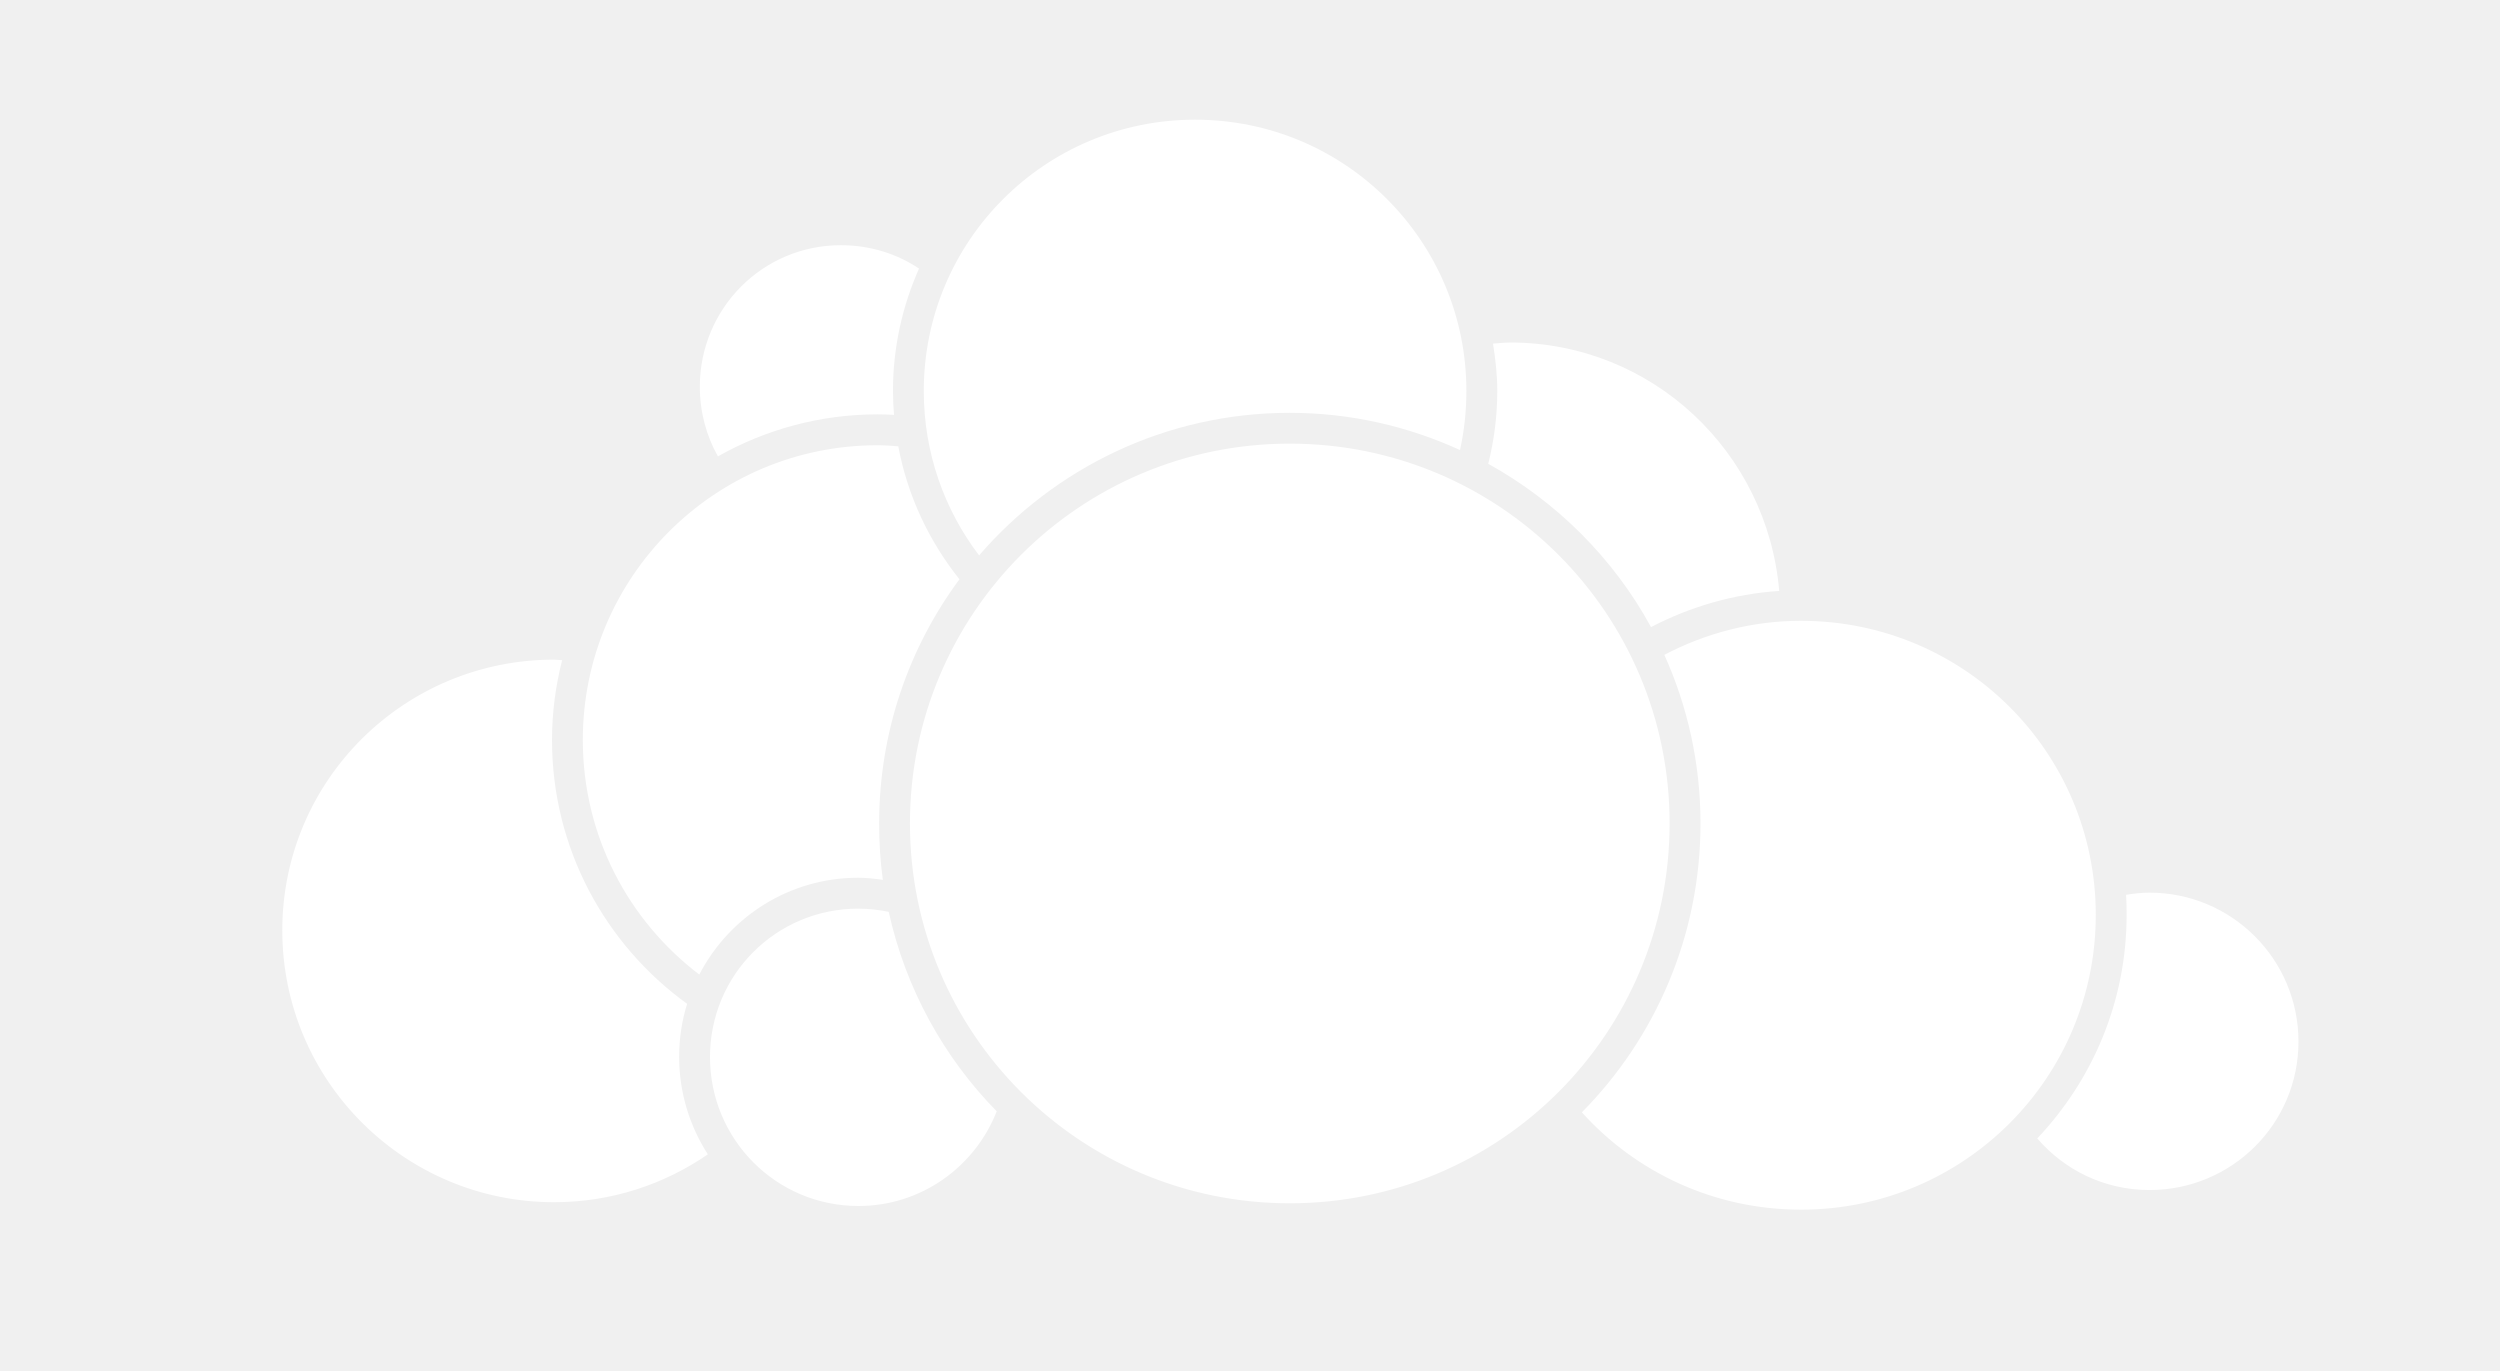
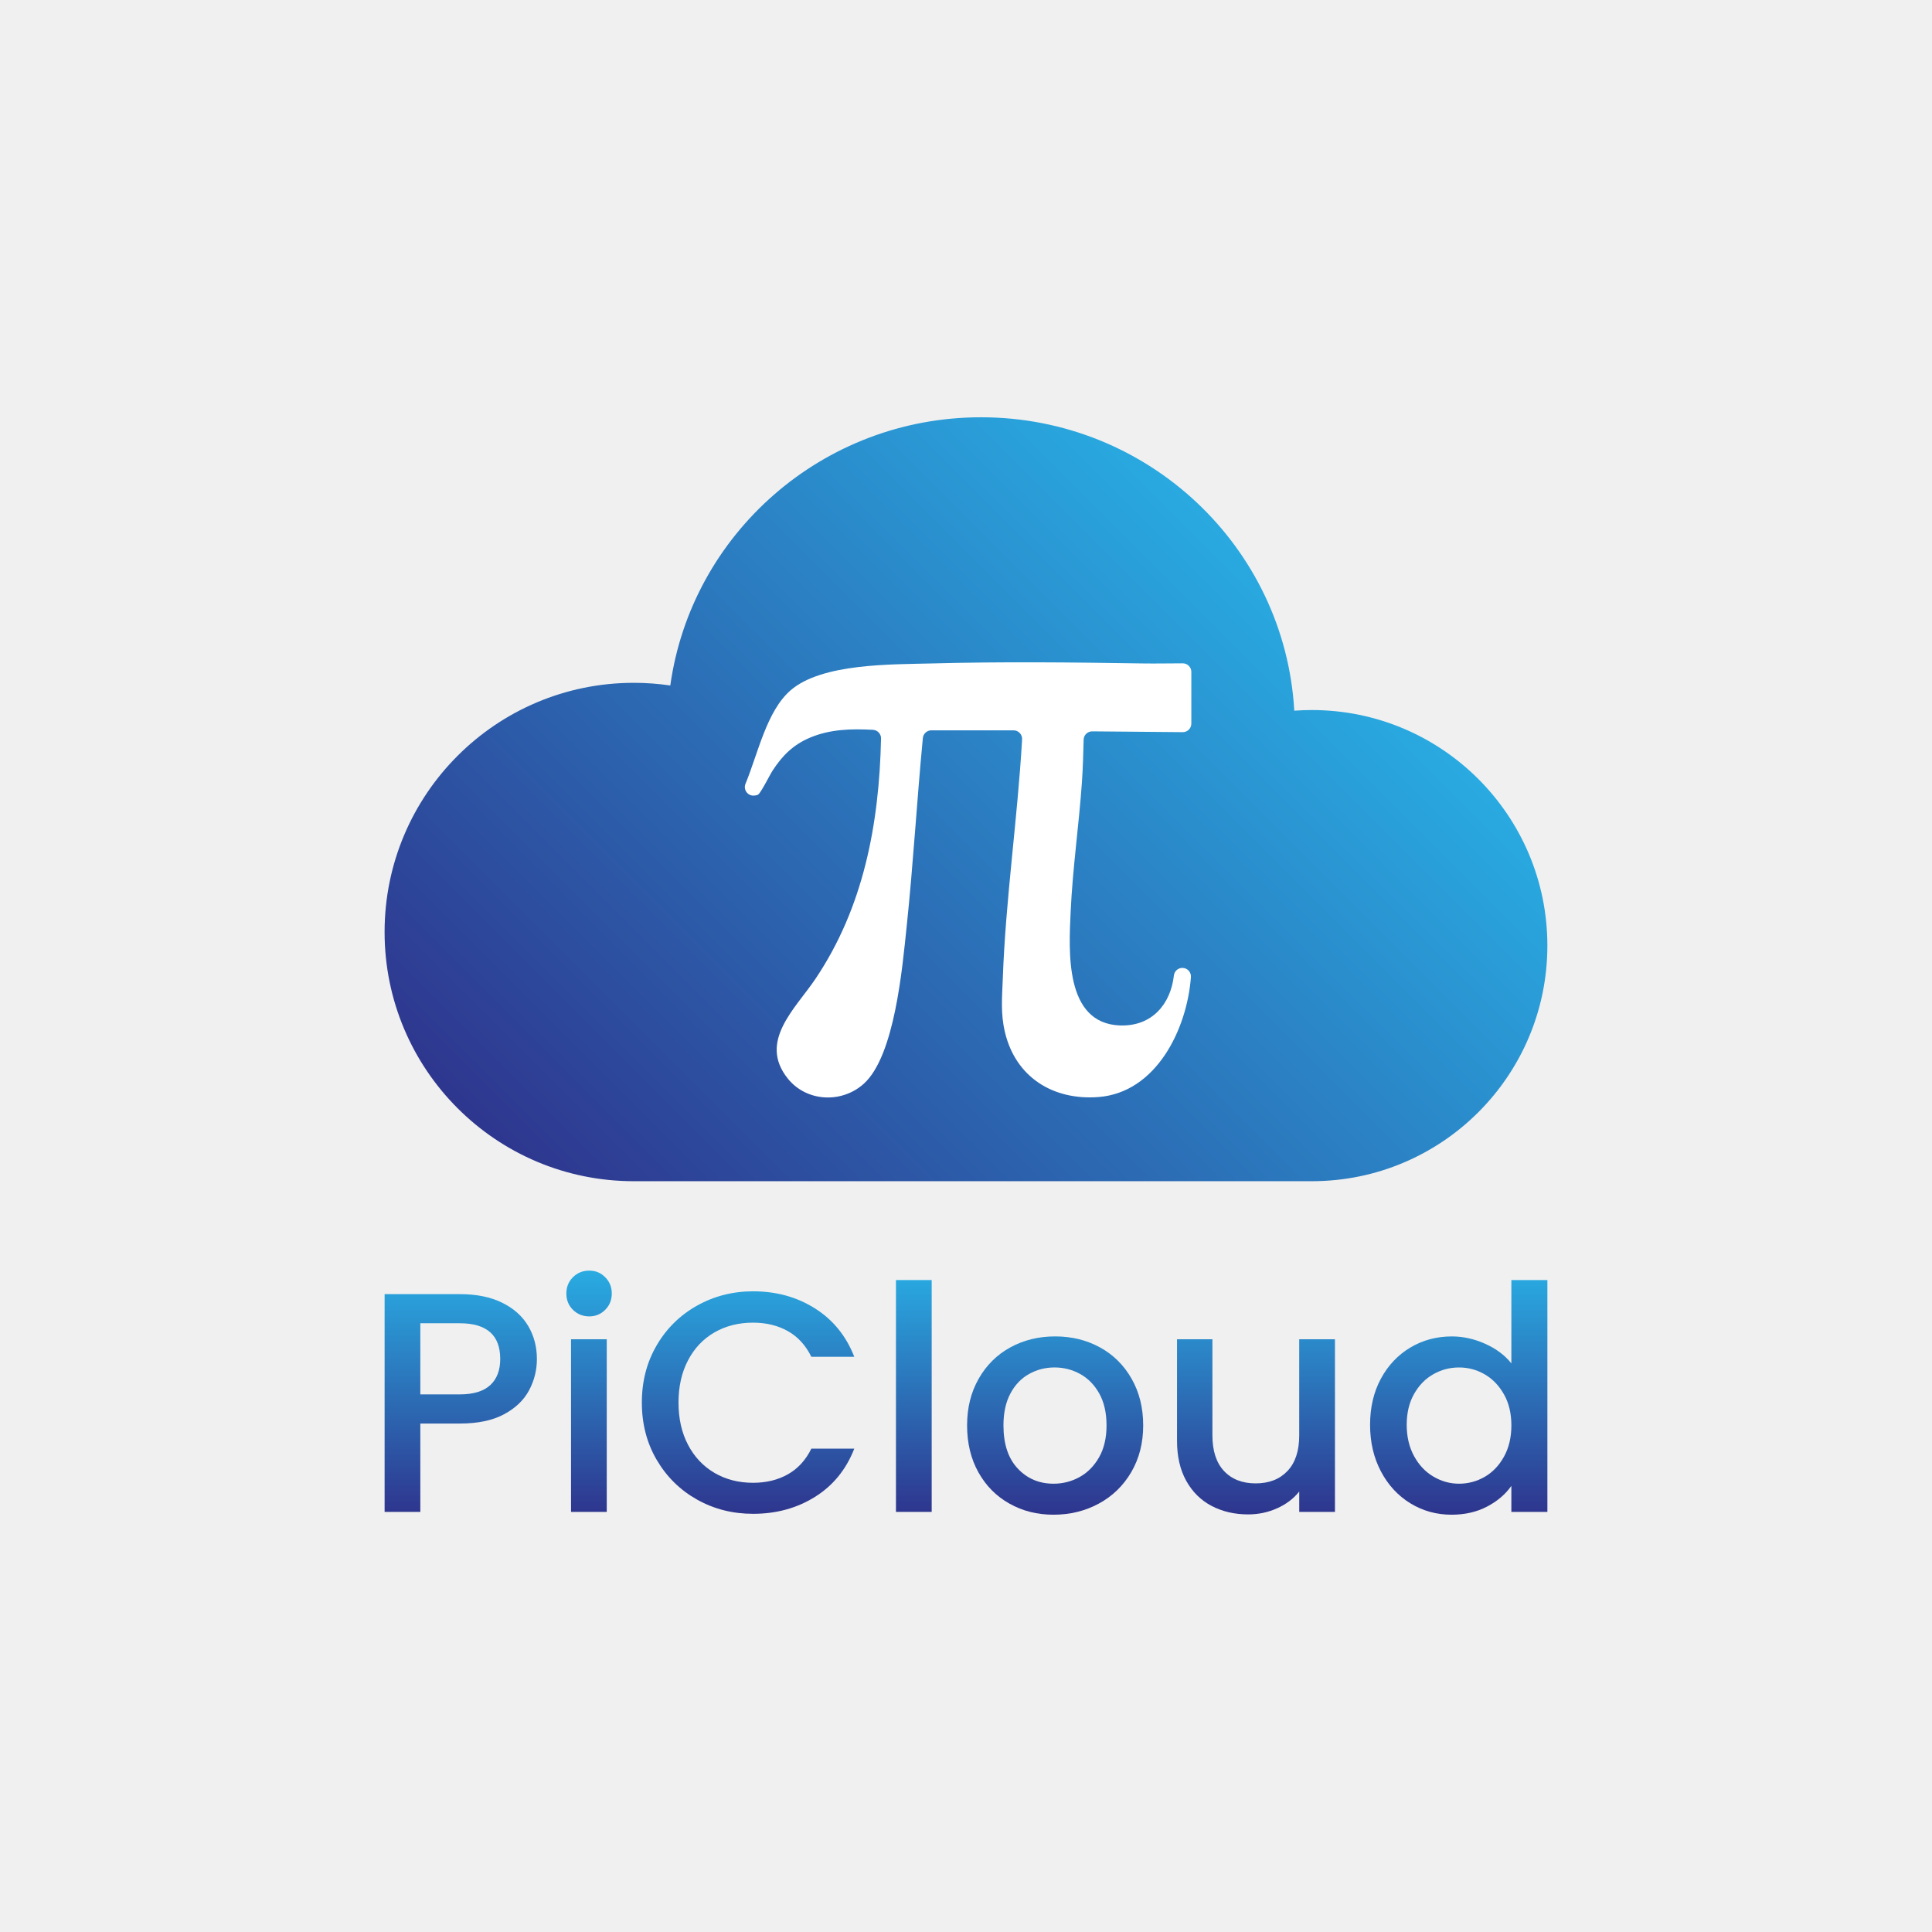
- <svg xmlns="http://www.w3.org/2000/svg" xml:space="preserve" height="34" viewBox="0 0 62.001 34" width="62" version="1.1" y="0px" x="0px" enable-background="new 0 0 595.275 311.111">
-   <path style="block-progression:tb;color:#000000;enable-background:accumulate;text-transform:none;text-indent:0" fill="#fff" d="m29.639 2.968c-3.722 0-6.729 3.007-6.729 6.729 0 1.534 0.511 2.946 1.372 4.077 1.868-2.163 4.626-3.536 7.705-3.536 1.506 0 2.935 0.335 4.222 0.923 0.104-0.471 0.158-0.961 0.158-1.464 0-3.722-3.007-6.729-6.729-6.729zm-8.787 3.113c-1.938 0-3.496 1.571-3.496 3.509 0 0.628 0.162 1.22 0.449 1.728 1.169-0.66 2.522-1.042 3.958-1.042 0.139 0 0.272 0.005 0.409 0.013-0.015-0.196-0.026-0.393-0.026-0.594 0-1.079 0.234-2.107 0.646-3.034-0.555-0.372-1.219-0.58-1.939-0.58zm16.597 2.414c-0.143 0-0.281 0.018-0.422 0.026 0.061 0.384 0.106 0.773 0.106 1.174 0 0.625-0.079 1.228-0.224 1.807 1.698 0.94 3.108 2.346 4.037 4.05 0.964-0.502 2.038-0.821 3.179-0.897-0.294-3.448-3.151-6.161-6.676-6.161zm-5.462 2.507c-5.208 0-9.42 4.212-9.42 9.42 0 5.208 4.212 9.42 9.42 9.42s9.42-4.212 9.42-9.42c0-5.208-4.212-9.42-9.42-9.42zm-10.224 0.04c-4.04 0-7.309 3.269-7.309 7.309 0 2.378 1.133 4.484 2.889 5.818 0.74-1.428 2.227-2.401 3.945-2.401 0.208 0 0.407 0.025 0.607 0.053-0.063-0.457-0.092-0.924-0.092-1.399 0-2.267 0.738-4.363 1.992-6.056-0.751-0.94-1.288-2.068-1.517-3.298-0.17-0.012-0.342-0.026-0.515-0.026zm22.903 4.354c-1.227 0-2.376 0.313-3.39 0.844 0.576 1.276 0.897 2.692 0.897 4.182 0 2.79-1.122 5.323-2.942 7.164 1.337 1.485 3.277 2.414 5.436 2.414 4.04 0 7.309-3.269 7.309-7.309 0-4.04-3.269-7.295-7.309-7.295zm-30.923 0.963c-3.722-0-6.742 2.993-6.742 6.715 0 3.722 3.02 6.741 6.741 6.741 1.417 0 2.729-0.441 3.813-1.187-0.448-0.696-0.712-1.528-0.712-2.414 0-0.46 0.068-0.902 0.198-1.319-2.029-1.467-3.351-3.853-3.351-6.543 0-0.684 0.09-1.345 0.251-1.979-0.067-0.002-0.131-0.013-0.198-0.013zm39.565 5.779c-0.199 0-0.391 0.023-0.58 0.053 0.01 0.168 0.013 0.331 0.013 0.501 0 2.146-0.847 4.094-2.216 5.541 0.674 0.784 1.664 1.28 2.784 1.28 2.04 0 3.694-1.641 3.694-3.681s-1.654-3.694-3.694-3.694zm-32.019 0.396c-2.04 0-3.681 1.641-3.681 3.681s1.641 3.694 3.681 3.694c1.564 0 2.891-0.976 3.43-2.348-1.315-1.34-2.26-3.048-2.678-4.947-0.244-0.051-0.492-0.079-0.752-0.079z" />
+ <svg xmlns="http://www.w3.org/2000/svg" xmlns:xlink="http://www.w3.org/1999/xlink" id="Layer_1" version="1.1" viewBox="0 0 1080 1080">
+   <defs>
+     <style>
+       .st0 {
+         fill: url(#linear-gradient2);
+       }
+ 
+       .st1 {
+         fill: url(#linear-gradient1);
+       }
+ 
+       .st2 {
+         fill: url(#linear-gradient3);
+       }
+ 
+       .st3 {
+         fill: url(#linear-gradient6);
+       }
+ 
+       .st4 {
+         fill: url(#linear-gradient7);
+       }
+ 
+       .st5 {
+         fill: url(#linear-gradient5);
+       }
+ 
+       .st6 {
+         fill: url(#linear-gradient4);
+       }
+ 
+       .st7 {
+         fill: url(#linear-gradient);
+       }
+ 
+       .st8 {
+         fill: #fff;
+       }
+     </style>
+     <linearGradient id="linear-gradient" x1="349.76" y1="713.46" x2="727.08" y2="336.14" gradientUnits="userSpaceOnUse">
+       <stop offset="0" stop-color="#2e368e" />
+       <stop offset="1" stop-color="#29aae1" />
+     </linearGradient>
+     <linearGradient id="linear-gradient1" x1="257.56" y1="845.16" x2="257.56" y2="712.09" gradientUnits="userSpaceOnUse">
+       <stop offset="0" stop-color="#2e368e" />
+       <stop offset="1" stop-color="#29aae1" />
+     </linearGradient>
+     <linearGradient id="linear-gradient2" x1="329.29" y1="845.16" x2="329.29" y2="712.09" xlink:href="#linear-gradient1" />
+     <linearGradient id="linear-gradient3" x1="418.18" y1="845.16" x2="418.18" y2="712.08" xlink:href="#linear-gradient1" />
+     <linearGradient id="linear-gradient4" x1="510.84" y1="845.16" x2="510.84" y2="712.09" xlink:href="#linear-gradient1" />
+     <linearGradient id="linear-gradient5" x1="589.83" y1="845.16" x2="589.83" y2="712.08" xlink:href="#linear-gradient1" />
+     <linearGradient id="linear-gradient6" x1="702.11" y1="845.16" x2="702.11" y2="712.08" xlink:href="#linear-gradient1" />
+     <linearGradient id="linear-gradient7" x1="815.43" y1="845.16" x2="815.43" y2="712.08" xlink:href="#linear-gradient1" />
+   </defs>
+   <path class="st7" d="M733.31,396.92c-3.3,0-6.56.12-9.8.36-5.23-91.46-81.62-164.02-175.1-164.02-88.62,0-161.88,65.23-173.71,149.93-6.66-.98-13.48-1.49-20.41-1.49-76.93,0-139.3,62.37-139.3,139.3s62.37,139.3,139.3,139.3c.11,0,.22,0,.33,0h378.35c.11,0,.22,0,.33,0,72.73,0,131.69-58.96,131.69-131.69s-58.96-131.69-131.69-131.69Z" />
+   <path class="st8" d="M665.96,375.61v28.89c0,2.66-2.17,4.81-4.83,4.78l-50.55-.45c-2.61-.02-4.76,2.05-4.82,4.66-.2,7.83-.4,15.69-.94,23.49-1.68,24.28-5.22,48.4-6.32,72.72-.99,21.81-3.55,62.48,27.65,63.53,17.75.59,28.24-11.86,30.06-27.91.27-2.42,2.31-4.26,4.75-4.26h0c2.8,0,4.99,2.39,4.77,5.18-2.23,29.3-19.47,64.53-51.68,67.01-25.37,1.96-46.31-11.1-52.28-36.25-2.5-10.52-1.59-19.37-1.21-29.89,1.61-44.76,8.23-89.13,10.8-133.8.16-2.74-2.04-5.05-4.78-5.05h-45.93c-2.47,0-4.54,1.87-4.77,4.33-3.36,35.13-5.37,70.44-9.07,105.54-2.39,22.69-6.63,72.15-23.99,87.73-12.31,11.04-31.9,10.14-42.4-2.89-16.72-20.77,4.21-39.12,15.39-55.73,26.97-40.05,35.66-86.68,36.7-134.41.06-2.58-1.97-4.72-4.55-4.86-12.01-.65-23.97-.38-35.26,4.42-9.32,3.96-15.29,9.92-20.74,18.26-1.69,2.58-6.44,12.28-8.12,13.49-.52.37-1.43.55-2.5.6-3.47.17-5.92-3.38-4.6-6.59,7.08-17.24,11.85-40.72,25.24-52.29,17.54-15.15,56.47-14.39,78.82-14.99,39.24-1.05,78.76-.62,118.01,0,7.45.12,14.91-.06,22.36-.06,2.65,0,4.8,2.14,4.8,4.79Z" />
+   <g>
+     <path class="st1" d="M295.75,777.2c-2.92,5.49-7.59,9.96-14.01,13.4-6.42,3.45-14.66,5.17-24.7,5.17h-22.07v49.39h-19.97v-121.73h42.04c9.34,0,17.25,1.61,23.73,4.82,6.48,3.21,11.32,7.56,14.54,13.05,3.21,5.49,4.82,11.62,4.82,18.39,0,6.19-1.46,12.03-4.38,17.52ZM274.03,774.31c3.74-3.44,5.6-8.32,5.6-14.63,0-13.31-7.53-19.97-22.59-19.97h-22.07v39.76h22.07c7.59,0,13.25-1.72,16.99-5.17Z" />
+     <path class="st0" d="M320.27,732.19c-2.45-2.45-3.68-5.49-3.68-9.11s1.23-6.66,3.68-9.11,5.49-3.68,9.11-3.68,6.48,1.23,8.93,3.68,3.68,5.49,3.68,9.11-1.23,6.66-3.68,9.11-5.43,3.68-8.93,3.68-6.66-1.23-9.11-3.68ZM339.18,748.65v96.51h-19.97v-96.51h19.97Z" />
+     <path class="st2" d="M367.12,751.98c5.54-9.46,13.08-16.84,22.59-22.16,9.52-5.31,19.94-7.97,31.27-7.97,12.96,0,24.49,3.18,34.59,9.55,10.1,6.37,17.43,15.39,21.98,27.06h-24c-3.15-6.42-7.53-11.21-13.14-14.36-5.6-3.15-12.09-4.73-19.44-4.73-8.06,0-15.24,1.81-21.54,5.43-6.31,3.62-11.24,8.82-14.8,15.59-3.56,6.77-5.34,14.66-5.34,23.65s1.78,16.88,5.34,23.65c3.56,6.77,8.5,12,14.8,15.68s13.49,5.52,21.54,5.52c7.36,0,13.84-1.58,19.44-4.73,5.6-3.15,9.98-7.94,13.14-14.36h24c-4.55,11.68-11.88,20.67-21.98,26.97-10.1,6.31-21.63,9.46-34.59,9.46-11.45,0-21.89-2.65-31.35-7.97-9.46-5.31-16.96-12.7-22.51-22.16-5.55-9.46-8.32-20.14-8.32-32.05s2.77-22.59,8.32-32.05Z" />
+     <path class="st6" d="M520.82,715.55v129.61h-19.97v-129.61h19.97Z" />
+     <path class="st5" d="M564.26,840.52c-7.36-4.14-13.14-9.98-17.34-17.52-4.2-7.53-6.31-16.26-6.31-26.19s2.16-18.51,6.48-26.1c4.32-7.59,10.22-13.43,17.69-17.52,7.47-4.09,15.82-6.13,25.05-6.13s17.57,2.04,25.05,6.13c7.47,4.09,13.37,9.93,17.69,17.52,4.32,7.59,6.48,16.29,6.48,26.1s-2.22,18.51-6.66,26.1c-4.44,7.59-10.48,13.46-18.13,17.6-7.65,4.15-16.09,6.22-25.31,6.22s-17.34-2.07-24.7-6.22ZM603.41,825.72c4.49-2.45,8.14-6.13,10.95-11.03,2.8-4.9,4.2-10.86,4.2-17.87s-1.34-12.93-4.03-17.78c-2.69-4.84-6.25-8.5-10.68-10.95-4.44-2.45-9.23-3.68-14.36-3.68s-9.9,1.23-14.28,3.68-7.85,6.1-10.42,10.95c-2.57,4.85-3.85,10.77-3.85,17.78,0,10.39,2.65,18.42,7.97,24.08,5.31,5.67,12,8.5,20.06,8.5,5.14,0,9.95-1.23,14.45-3.68Z" />
+     <path class="st3" d="M746.25,748.65v96.51h-19.97v-11.39c-3.15,3.97-7.27,7.09-12.35,9.37-5.08,2.28-10.48,3.42-16.2,3.42-7.59,0-14.39-1.58-20.41-4.73-6.02-3.15-10.74-7.82-14.19-14.01-3.45-6.19-5.17-13.66-5.17-22.42v-56.75h19.79v53.77c0,8.64,2.16,15.27,6.48,19.88,4.32,4.61,10.22,6.92,17.69,6.92s13.4-2.3,17.78-6.92c4.38-4.61,6.57-11.24,6.57-19.88v-53.77h19.97Z" />
+     <path class="st4" d="M771.91,770.72c4.03-7.47,9.52-13.28,16.46-17.43,6.95-4.14,14.68-6.22,23.21-6.22,6.31,0,12.52,1.37,18.65,4.12,6.13,2.75,11,6.39,14.63,10.95v-46.59h20.14v129.61h-20.14v-14.54c-3.27,4.67-7.79,8.53-13.57,11.56-5.78,3.04-12.41,4.55-19.88,4.55-8.41,0-16.09-2.13-23.03-6.39-6.95-4.26-12.44-10.22-16.46-17.87-4.03-7.65-6.04-16.32-6.04-26.01s2.01-18.27,6.04-25.75ZM840.74,779.48c-2.75-4.9-6.34-8.64-10.77-11.21-4.44-2.57-9.23-3.85-14.36-3.85s-9.93,1.26-14.36,3.77c-4.44,2.51-8.03,6.19-10.77,11.03-2.75,4.85-4.12,10.6-4.12,17.25s1.37,12.5,4.12,17.52c2.74,5.02,6.36,8.85,10.86,11.47,4.49,2.63,9.25,3.94,14.28,3.94s9.92-1.28,14.36-3.85c4.44-2.57,8.03-6.33,10.77-11.3,2.74-4.96,4.12-10.77,4.12-17.43s-1.37-12.44-4.12-17.34Z" />
+   </g>
</svg>
